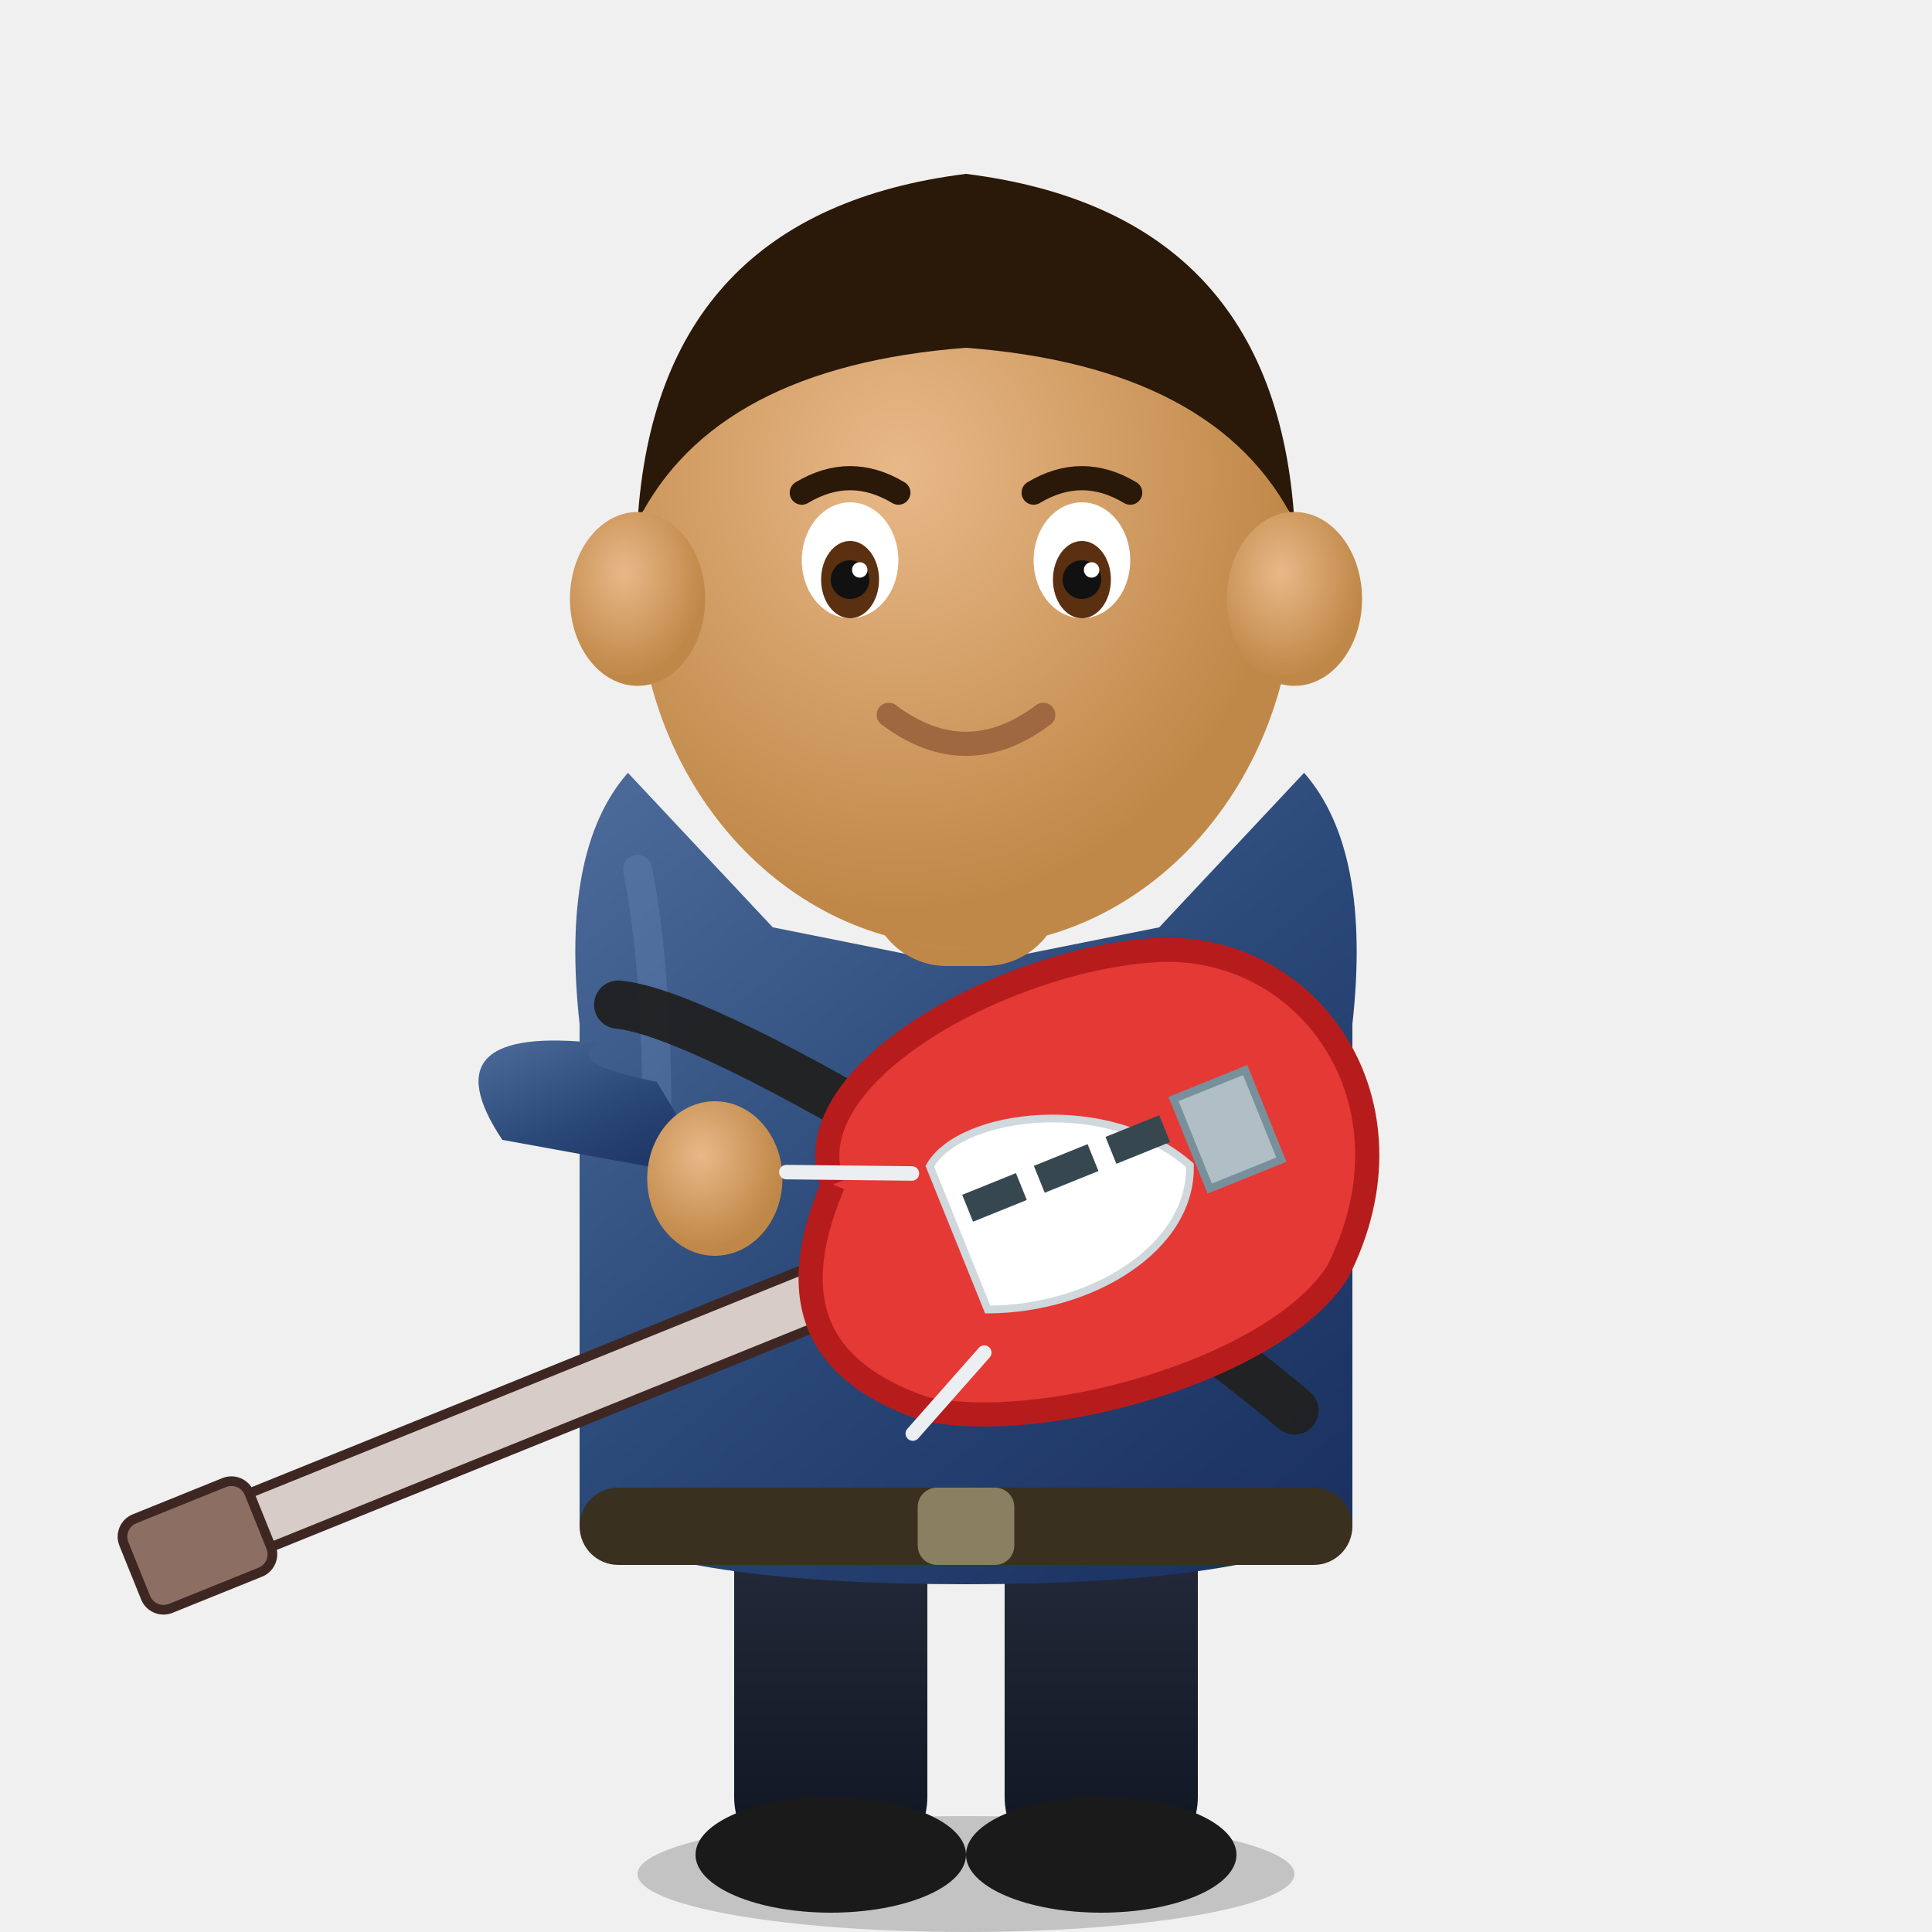
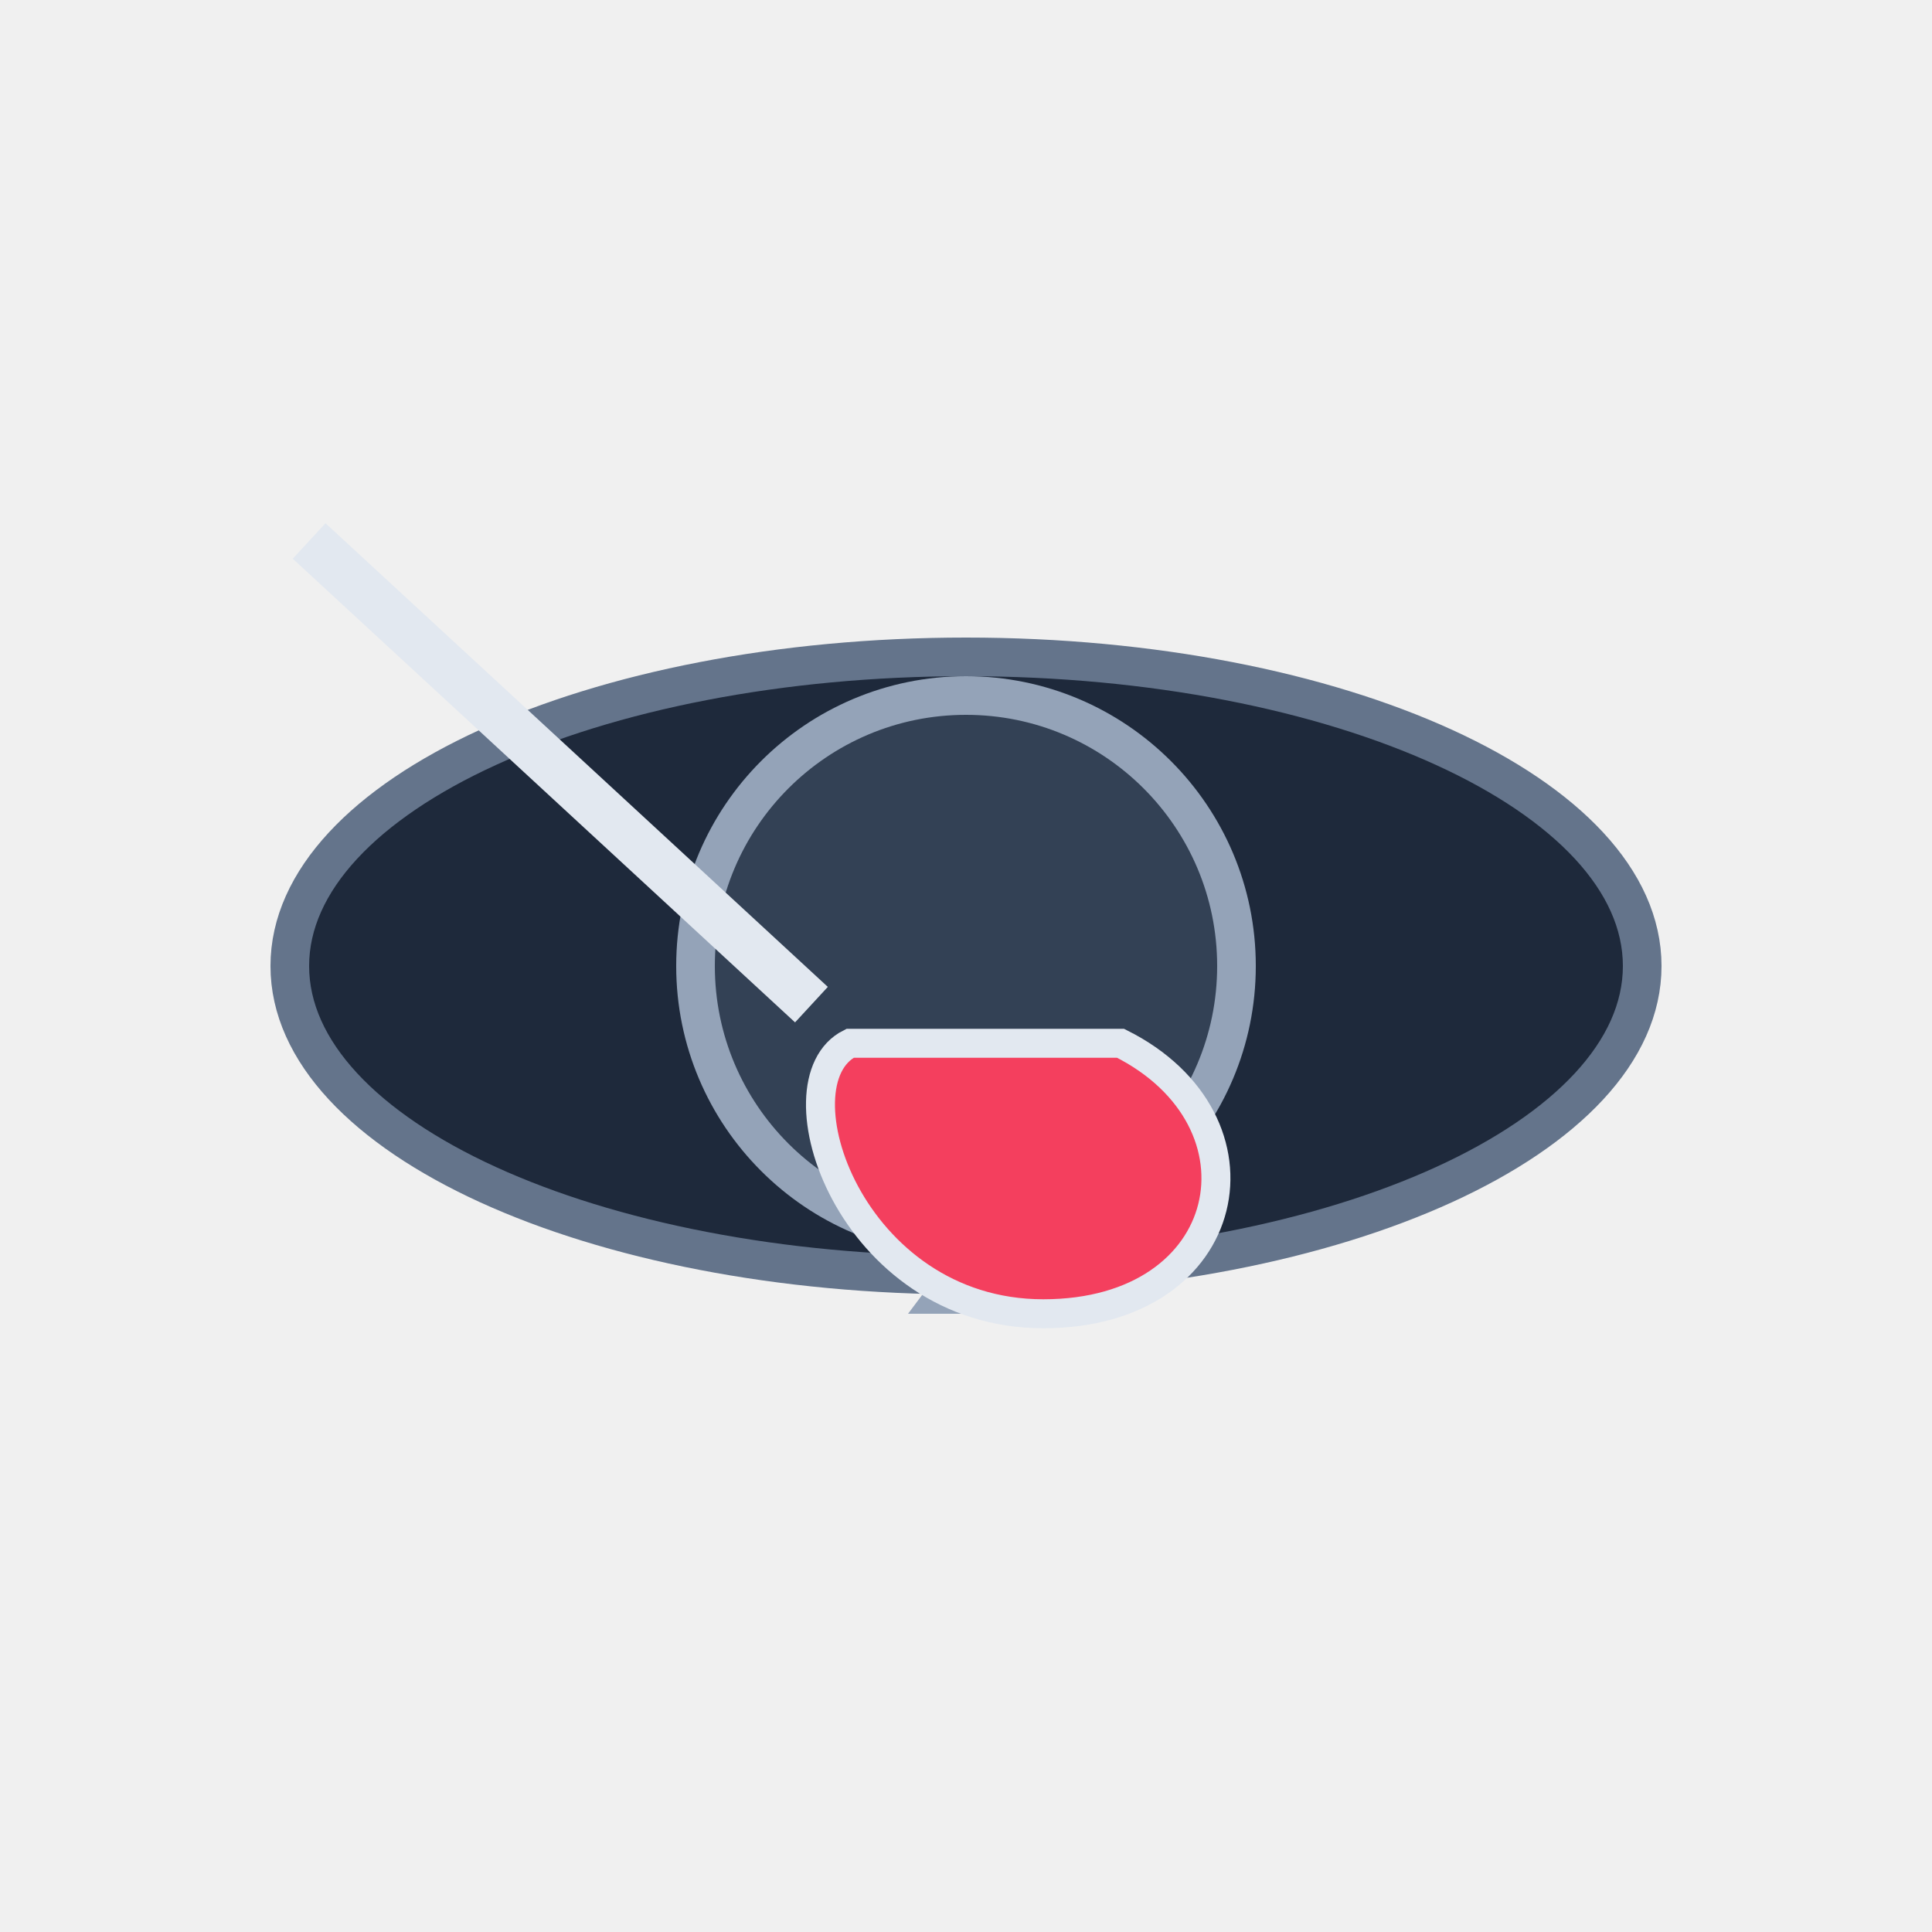
- <svg xmlns="http://www.w3.org/2000/svg" viewBox="0 0 200 200">
-   <defs>
-     <radialGradient id="skin" cx="40%" cy="35%" r="60%">
-       <stop offset="0%" stop-color="#E8B888" />
-       <stop offset="100%" stop-color="#C08848" />
-     </radialGradient>
-     <linearGradient id="shirt" x1="0.1" y1="0" x2="0.9" y2="1">
-       <stop offset="0%" stop-color="#4A6898" />
-       <stop offset="50%" stop-color="#2A4878" />
-       <stop offset="100%" stop-color="#1A3060" />
-     </linearGradient>
-     <linearGradient id="pants" x1="0" y1="0" x2="0" y2="1">
-       <stop offset="0%" stop-color="#2A3040" />
-       <stop offset="100%" stop-color="#0E1420" />
-     </linearGradient>
-   </defs>
-   <ellipse cx="100" cy="194" rx="34" ry="6" fill="#00000030" />
-   <rect x="76" y="150" width="20" height="44" rx="8" fill="url(#pants)" />
-   <rect x="104" y="150" width="20" height="44" rx="8" fill="url(#pants)" />
-   <ellipse cx="86" cy="192" rx="14" ry="6" fill="#1A1A1A" />
-   <ellipse cx="114" cy="192" rx="14" ry="6" fill="#1A1A1A" />
-   <path d="M 60 106 Q 58 88 65 80 L 80 96 L 100 100 L 120 96 L 135 80 Q 142 88 140 106 L 140 158 Q 130 164 100 164 Q 70 164 60 158 Z" fill="url(#shirt)" />
-   <path d="M 66 90 Q 68 100 68 116" stroke="#7090C0" stroke-width="3" fill="none" opacity="0.3" stroke-linecap="round" />
-   <path d="M 62 108 Q 44 106 52 118 L 74 122 L 68 112 Q 58 110 62 108 Z" fill="url(#shirt)" />
-   <path d="M 138 108 Q 146 122 130 142 L 115 138 L 124 124 Q 130 122 126 120 Z" fill="url(#shirt)" />
-   <ellipse cx="74" cy="122" rx="7" ry="8" fill="url(#skin)" />
-   <ellipse cx="115" cy="138" rx="8" ry="7" fill="url(#skin)" />
-   <rect x="90" y="72" width="20" height="28" rx="8" fill="url(#skin)" />
-   <ellipse cx="100" cy="60" rx="34" ry="38" fill="url(#skin)" />
-   <path d="M 66 54 Q 68 22 100 18 Q 132 22 134 54 Q 126 38 100 36 Q 74 38 66 54 Z" fill="#2A1808" />
-   <ellipse cx="88" cy="58" rx="5" ry="6" fill="#FFF" />
-   <ellipse cx="112" cy="58" rx="5" ry="6" fill="#FFF" />
-   <ellipse cx="88" cy="60" rx="3" ry="4" fill="#5A3010" />
-   <ellipse cx="112" cy="60" rx="3" ry="4" fill="#5A3010" />
-   <circle cx="88" cy="60" r="2" fill="#111" />
-   <circle cx="112" cy="60" r="2" fill="#111" />
-   <circle cx="89" cy="59" r="0.8" fill="#FFF" />
-   <circle cx="113" cy="59" r="0.8" fill="#FFF" />
-   <path d="M 92 74 Q 100 80 108 74" stroke="#A06840" stroke-width="2.5" fill="none" stroke-linecap="round" />
-   <path d="M 83 51 Q 88 48 93 51" stroke="#2A1808" stroke-width="2.5" fill="none" stroke-linecap="round" />
-   <path d="M 107 51 Q 112 48 117 51" stroke="#2A1808" stroke-width="2.5" fill="none" stroke-linecap="round" />
-   <ellipse cx="66" cy="62" rx="7" ry="9" fill="url(#skin)" />
-   <ellipse cx="134" cy="62" rx="7" ry="9" fill="url(#skin)" />
-   <rect x="60" y="154" width="80" height="8" rx="4" fill="#3A3020" />
-   <rect x="95" y="154" width="10" height="8" rx="2" fill="#888060" />
-   <path d="M 64 104 C 75 105, 115 130, 134 146" stroke="#212121" stroke-width="5" fill="none" stroke-linecap="round" opacity="0.95" />
-   <g transform="translate(100, 130) rotate(-22) translate(-50, -12)">
-     <rect x="-30" y="7" width="90" height="6" fill="#D7CCC8" stroke="#3E2723" stroke-width="1" />
-     <rect x="-42" y="5" width="14" height="10" rx="2" fill="#8D6E63" stroke="#3E2723" stroke-width="1" />
-     <path d="M 40 0 C 40 -12, 65 -15, 80 -10 C 95 -5, 100 15, 85 28 C 75 35, 50 32, 40 25 C 32 18, 30 10, 40 0" fill="#E53935" stroke="#B71C1C" stroke-width="2.5" />
-     <path d="M 36 -3 L 48 2" stroke="#ECEFF1" stroke-width="1.5" stroke-linecap="round" />
-     <path d="M 38 27 L 48 22" stroke="#ECEFF1" stroke-width="1.5" stroke-linecap="round" />
-     <path d="M 50 2 C 55 -2, 70 2, 75 12 C 72 20, 60 22, 50 18 Z" fill="#FFFFFF" stroke="#CFD8DC" stroke-width="0.8" />
-     <rect x="52" y="6" width="6" height="3" fill="#37474F" />
-     <rect x="60" y="6" width="6" height="3" fill="#37474F" />
-     <rect x="68" y="6" width="6" height="3" fill="#37474F" />
-     <rect x="76" y="5" width="8" height="10" fill="#B0BEC5" stroke="#78909C" stroke-width="0.8" />
-   </g>
+ <svg xmlns="http://www.w3.org/2000/svg" viewBox="0 0 100 100">
+   <ellipse cx="50" cy="50" rx="35" ry="16" fill="#1e293b" stroke="#64748b" stroke-width="2" />
+   <circle cx="50" cy="50" r="14" fill="#334155" stroke="#94a3b8" stroke-width="2" />
+   <path d="M 50 64 L 47 68 L 53 68 Z" fill="#94a3b8" />
+   <line x1="42" y1="52" x2="16" y2="28" stroke="#e2e8f0" stroke-width="2.5" />
+   <path d="M 44 54 C 40 56, 44 68, 54 68 C 64 68, 66 58, 58 54 Z" fill="#f43f5e" stroke="#e2e8f0" stroke-width="1.5" />
</svg>
